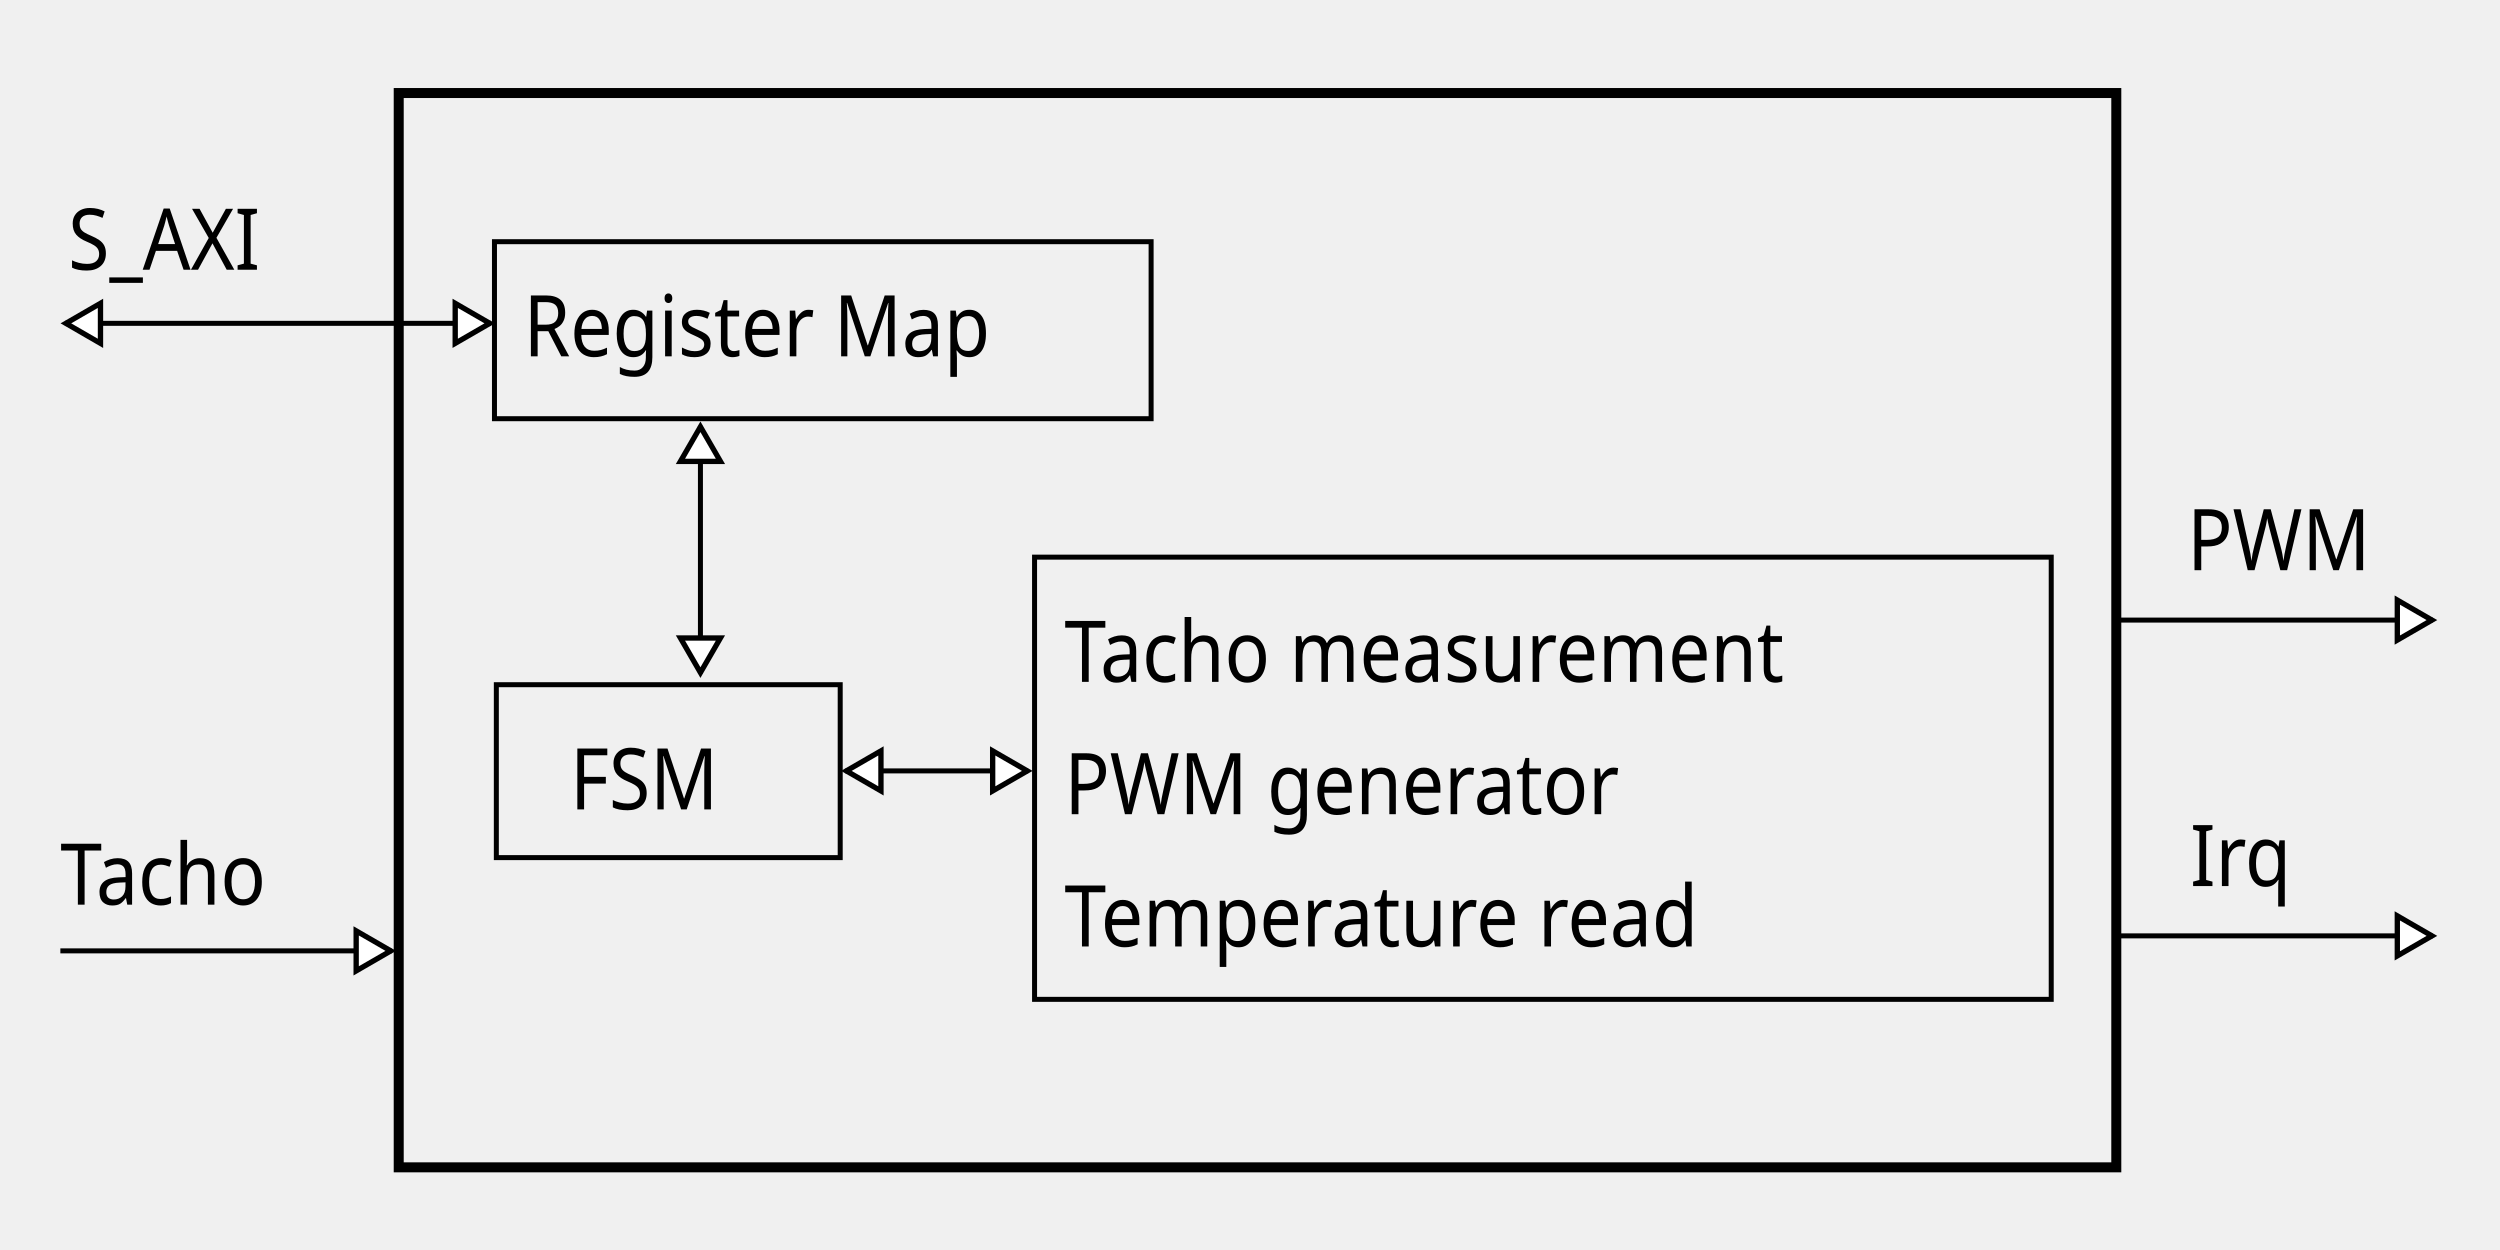
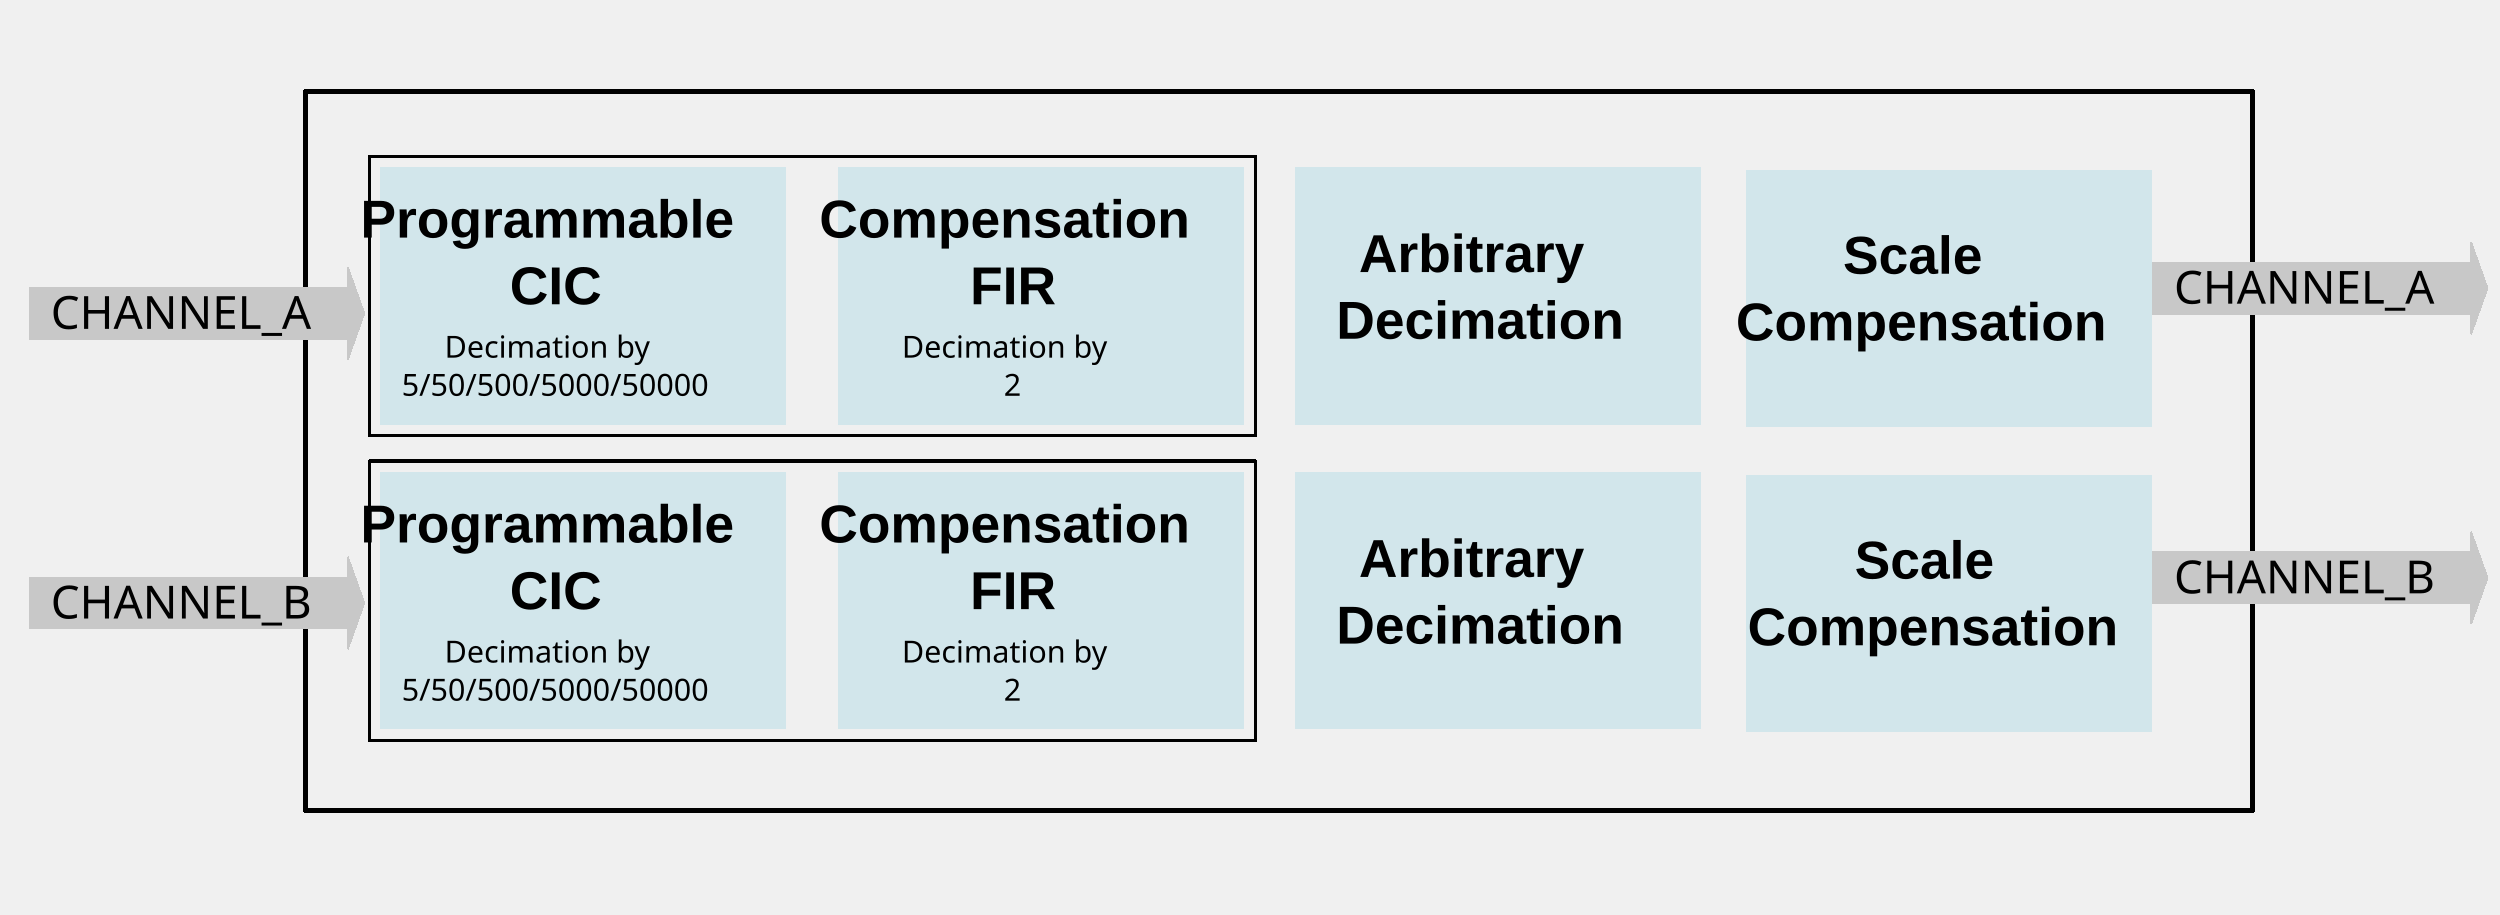
- <svg xmlns="http://www.w3.org/2000/svg" width="500" height="250" viewBox="0 0 500 250" version="1.1" id="svg8">
-   <defs id="defs2">
-     <marker style="overflow:visible" id="marker6013" refX="0" refY="0" orient="auto">
-       <path transform="matrix(0.8,0,0,0.8,-4.8,0)" style="fill:#ffffff;fill-rule:evenodd;stroke:#000000;stroke-width:1pt;stroke-opacity:1" d="M 5.77,0 -2.88,5 V -5 Z" id="path6011" />
-     </marker>
-     <marker style="overflow:visible" id="marker5553" refX="0" refY="0" orient="auto">
-       <path transform="matrix(-0.8,0,0,-0.8,4.8,0)" style="fill:#ffffff;fill-rule:evenodd;stroke:#000000;stroke-width:1pt;stroke-opacity:1" d="M 5.77,0 -2.88,5 V -5 Z" id="path5551" />
-     </marker>
-     <marker orient="auto" refY="0" refX="0" id="marker5483" style="overflow:visible">
-       <path id="path5481" d="M 5.77,0 -2.88,5 V -5 Z" style="fill:#ffffff;fill-rule:evenodd;stroke:#000000;stroke-width:1pt;stroke-opacity:1" transform="matrix(0.8,0,0,0.8,-4.8,0)" />
-     </marker>
-     <marker style="overflow:visible" id="marker5102" refX="0" refY="0" orient="auto">
-       <path transform="matrix(0.8,0,0,0.8,-4.8,0)" style="fill:#ffffff;fill-rule:evenodd;stroke:#000000;stroke-width:1pt;stroke-opacity:1" d="M 5.77,0 -2.88,5 V -5 Z" id="path5100" />
-     </marker>
-     <marker orient="auto" refY="0" refX="0" id="EmptyTriangleInL" style="overflow:visible">
-       <path id="path996" d="M 5.77,0 -2.88,5 V -5 Z" style="fill:#ffffff;fill-rule:evenodd;stroke:#000000;stroke-width:1pt;stroke-opacity:1" transform="matrix(-0.8,0,0,-0.8,4.8,0)" />
-     </marker>
-     <marker orient="auto" refY="0" refX="0" id="EmptyTriangleOutL" style="overflow:visible">
-       <path id="path1005" d="M 5.77,0 -2.88,5 V -5 Z" style="fill:#ffffff;fill-rule:evenodd;stroke:#000000;stroke-width:1pt;stroke-opacity:1" transform="matrix(0.8,0,0,0.8,-4.8,0)" />
-     </marker>
-     <marker orient="auto" refY="0" refX="0" id="EmptyTriangleInL-3" style="overflow:visible">
-       <path id="path996-6" d="M 5.77,0 -2.88,5 V -5 Z" style="fill:#ffffff;fill-rule:evenodd;stroke:#000000;stroke-width:1pt;stroke-opacity:1" transform="matrix(-0.8,0,0,-0.8,4.8,0)" />
-     </marker>
-     <marker orient="auto" refY="0" refX="0" id="EmptyTriangleOutL-2" style="overflow:visible">
-       <path id="path1005-7" d="M 5.77,0 -2.88,5 V -5 Z" style="fill:#ffffff;fill-rule:evenodd;stroke:#000000;stroke-width:1pt;stroke-opacity:1" transform="matrix(0.8,0,0,0.8,-4.8,0)" />
-     </marker>
-     <marker style="overflow:visible" id="marker5102-4" refX="0" refY="0" orient="auto">
-       <path transform="matrix(0.8,0,0,0.8,-4.8,0)" style="fill:#ffffff;fill-rule:evenodd;stroke:#000000;stroke-width:1pt;stroke-opacity:1" d="M 5.77,0 -2.88,5 V -5 Z" id="path5100-4" />
+ <svg xmlns="http://www.w3.org/2000/svg" xmlns:ns1="http://www.openswatchbook.org/uri/2009/osb" width="820" height="300" viewBox="0 0 820 300" id="svg2" version="1.1">
+   <defs id="defs4">
+     <marker style="overflow:visible" id="marker18751" refX="0" refY="0" orient="auto">
+       <path transform="scale(0.4,0.4)" style="fill:#000000;fill-opacity:1;fill-rule:evenodd;stroke:#000000;stroke-width:1pt;stroke-opacity:1" d="m 5.77,0 -8.65,5 0,-10 8.65,5 z" id="path18753" />
+     </marker>
+     <marker style="overflow:visible" id="marker5817" refX="0" refY="0" orient="auto">
+       <path transform="scale(0.4,0.4)" style="fill:#000000;fill-opacity:1;fill-rule:evenodd;stroke:#000000;stroke-width:1pt;stroke-opacity:1" d="m 5.77,0 -8.65,5 0,-10 8.65,5 z" id="path5819" />
+     </marker>
+     <marker orient="auto" refY="0" refX="0" id="marker11520" style="overflow:visible">
+       <path id="path11522" d="m 5.77,0 -8.65,5 0,-10 8.65,5 z" style="fill:#000000;fill-opacity:1;fill-rule:evenodd;stroke:#000000;stroke-width:1pt;stroke-opacity:1" transform="scale(0.4,0.4)" />
+     </marker>
+     <marker orient="auto" refY="0" refX="0" id="marker9429" style="overflow:visible">
+       <path id="path9431" d="m 5.77,0 -8.65,5 0,-10 8.65,5 z" style="fill:#000000;fill-opacity:1;fill-rule:evenodd;stroke:#000000;stroke-width:1pt;stroke-opacity:1" transform="scale(0.4,0.4)" />
+     </marker>
+     <marker style="overflow:visible" id="marker8525" refX="0" refY="0" orient="auto">
+       <path transform="scale(0.4,0.4)" style="fill:#000000;fill-opacity:1;fill-rule:evenodd;stroke:#000000;stroke-width:1pt;stroke-opacity:1" d="m 5.77,0 -8.65,5 0,-10 8.65,5 z" id="path8527" />
+     </marker>
+     <marker style="overflow:visible" id="marker14694" refX="0" refY="0" orient="auto">
+       <path transform="scale(0.4,0.4)" style="fill:#000000;fill-opacity:1;fill-rule:evenodd;stroke:#000000;stroke-width:1pt;stroke-opacity:1" d="m 5.77,0 -8.65,5 0,-10 8.65,5 z" id="path14696" />
+     </marker>
+     <marker style="overflow:visible" id="marker13964" refX="0" refY="0" orient="auto">
+       <path transform="scale(0.4,0.4)" style="fill:#000000;fill-opacity:1;fill-rule:evenodd;stroke:#000000;stroke-width:1pt;stroke-opacity:1" d="m 5.77,0 -8.65,5 0,-10 8.65,5 z" id="path13966" />
+     </marker>
+     <marker style="overflow:visible" id="marker13210" refX="0" refY="0" orient="auto">
+       <path transform="scale(0.4,0.4)" style="fill:#000000;fill-opacity:1;fill-rule:evenodd;stroke:#000000;stroke-width:1pt;stroke-opacity:1" d="m 5.77,0 -8.65,5 0,-10 8.65,5 z" id="path13212" />
+     </marker>
+     <marker orient="auto" refY="0" refX="0" id="marker12618" style="overflow:visible">
+       <path id="path12620" d="m 5.77,0 -8.65,5 0,-10 8.65,5 z" style="fill:#000000;fill-opacity:1;fill-rule:evenodd;stroke:#000000;stroke-width:1pt;stroke-opacity:1" transform="scale(0.4,0.4)" />
+     </marker>
+     <marker orient="auto" refY="0" refX="0" id="marker12206" style="overflow:visible">
+       <path id="path12208" d="m 5.77,0 -8.65,5 0,-10 8.65,5 z" style="fill:#000000;fill-opacity:1;fill-rule:evenodd;stroke:#000000;stroke-width:1pt;stroke-opacity:1" transform="scale(0.4,0.4)" />
+     </marker>
+     <marker orient="auto" refY="0" refX="0" id="marker9085" style="overflow:visible">
+       <path id="path9087" d="m 5.77,0 -8.65,5 0,-10 8.65,5 z" style="fill:#ffffff;fill-opacity:1;fill-rule:evenodd;stroke:#000000;stroke-width:1pt;stroke-opacity:1" transform="scale(0.4,0.4)" />
+     </marker>
+     <linearGradient id="linearGradient9055" ns1:paint="solid">
+       <stop style="stop-color:#ffffff;stop-opacity:1;" offset="0" id="stop9057" />
+     </linearGradient>
+     <marker orient="auto" refY="0" refX="0" id="marker8895" style="overflow:visible">
+       <path id="path8897" d="m 5.77,0 -8.65,5 0,-10 8.65,5 z" style="fill:#ffffff;fill-opacity:1;fill-rule:evenodd;stroke:#000000;stroke-width:1pt;stroke-opacity:1" transform="scale(0.4,0.4)" />
+     </marker>
+     <marker style="overflow:visible" id="marker10933-1" refX="0" refY="0" orient="auto">
+       <path transform="scale(-0.4,-0.4)" style="fill:#000000;fill-opacity:1;fill-rule:evenodd;stroke:#000000;stroke-width:1pt;stroke-opacity:1" d="m 5.77,0 -8.65,5 0,-10 8.65,5 z" id="path10935-1" />
+     </marker>
+     <marker orient="auto" refY="0" refX="0" id="TriangleInM-7-1" style="overflow:visible">
+       <path id="path4660-1-6" d="m 5.77,0 -8.65,5 0,-10 8.65,5 z" style="fill:#000000;fill-opacity:1;fill-rule:evenodd;stroke:#000000;stroke-width:1pt;stroke-opacity:1" transform="scale(-0.4,-0.4)" />
+     </marker>
+     <marker style="overflow:visible" id="marker10933" refX="0" refY="0" orient="auto">
+       <path transform="scale(-0.4,-0.4)" style="fill:#000000;fill-opacity:1;fill-rule:evenodd;stroke:#000000;stroke-width:1pt;stroke-opacity:1" d="m 5.77,0 -8.65,5 0,-10 8.65,5 z" id="path10935" />
+     </marker>
+     <marker orient="auto" refY="0" refX="0" id="marker6005" style="overflow:visible">
+       <path id="path6007" d="m 5.77,0 -8.65,5 0,-10 8.65,5 z" style="fill:#0000ff;fill-opacity:1;fill-rule:evenodd;stroke:#0000ff;stroke-width:1pt;stroke-opacity:1" transform="scale(-0.4,-0.4)" />
+     </marker>
+     <marker orient="auto" refY="0" refX="0" id="marker15643-48" style="overflow:visible">
+       <path id="path15645-1" d="m 5.77,0 -8.65,5 0,-10 8.65,5 z" style="fill:#000000;fill-opacity:1;fill-rule:evenodd;stroke:#000000;stroke-width:1pt;stroke-opacity:1" transform="scale(-0.4,-0.4)" />
+     </marker>
+     <marker orient="auto" refY="0" refX="0" id="marker7250" style="overflow:visible">
+       <path id="path7252" d="m 5.77,0 -8.65,5 0,-10 8.65,5 z" style="fill:#000000;fill-opacity:1;fill-rule:evenodd;stroke:#000000;stroke-width:1pt;stroke-opacity:1" transform="scale(-0.4,-0.4)" />
+     </marker>
+     <marker style="overflow:visible" id="marker24668" refX="0" refY="0" orient="auto">
+       <path transform="scale(-0.4,-0.4)" style="fill:#000000;fill-opacity:1;fill-rule:evenodd;stroke:#000000;stroke-width:1pt;stroke-opacity:1" d="m 5.77,0 -8.65,5 0,-10 8.65,5 z" id="path24670" />
+     </marker>
+     <marker orient="auto" refY="0" refX="0" id="marker7256" style="overflow:visible">
+       <path id="path7258" d="m 5.77,0 -8.65,5 0,-10 8.65,5 z" style="fill:#000000;fill-opacity:1;fill-rule:evenodd;stroke:#000000;stroke-width:1pt;stroke-opacity:1" transform="scale(-0.4,-0.4)" />
+     </marker>
+     <marker orient="auto" refY="0" refX="0" id="marker15643-48-9" style="overflow:visible">
+       <path id="path15645-1-5" d="m 5.77,0 -8.65,5 0,-10 8.65,5 z" style="fill:#000000;fill-opacity:1;fill-rule:evenodd;stroke:#000000;stroke-width:1pt;stroke-opacity:1" transform="scale(-0.4,-0.4)" />
+     </marker>
+     <marker style="overflow:visible" id="marker24284" refX="0" refY="0" orient="auto">
+       <path transform="scale(-0.4,-0.4)" style="fill:#000000;fill-opacity:1;fill-rule:evenodd;stroke:#000000;stroke-width:1pt;stroke-opacity:1" d="m 5.77,0 -8.65,5 0,-10 8.65,5 z" id="path24286" />
+     </marker>
+     <marker orient="auto" refY="0" refX="0" id="marker7268" style="overflow:visible">
+       <path id="path7270" d="m 5.77,0 -8.65,5 0,-10 8.65,5 z" style="fill:#000000;fill-opacity:1;fill-rule:evenodd;stroke:#000000;stroke-width:1pt;stroke-opacity:1" transform="scale(-0.4,-0.4)" />
+     </marker>
+     <marker orient="auto" refY="0" refX="0" id="marker7276" style="overflow:visible">
+       <path id="path7278" d="m 5.77,0 -8.65,5 0,-10 8.65,5 z" style="fill:#000000;fill-opacity:1;fill-rule:evenodd;stroke:#000000;stroke-width:1pt;stroke-opacity:1" transform="scale(-0.4,-0.4)" />
+     </marker>
+     <marker orient="auto" refY="0" refX="0" id="marker15643-42" style="overflow:visible">
+       <path id="path15645-20" d="m 5.77,0 -8.65,5 0,-10 8.65,5 z" style="fill:#000000;fill-opacity:1;fill-rule:evenodd;stroke:#000000;stroke-width:1pt;stroke-opacity:1" transform="scale(-0.4,-0.4)" />
+     </marker>
+     <marker style="overflow:visible" id="marker12344-7" refX="0" refY="0" orient="auto">
+       <path transform="scale(-0.4,-0.4)" style="fill:#000000;fill-opacity:1;fill-rule:evenodd;stroke:#000000;stroke-width:1pt;stroke-opacity:1" d="m 5.77,0 -8.65,5 0,-10 8.65,5 z" id="path12346-6" />
+     </marker>
+     <marker style="overflow:visible" id="marker10933-1-1" refX="0" refY="0" orient="auto">
+       <path transform="scale(-0.4,-0.4)" style="fill:#000000;fill-opacity:1;fill-rule:evenodd;stroke:#000000;stroke-width:1pt;stroke-opacity:1" d="m 5.77,0 -8.65,5 0,-10 8.65,5 z" id="path10935-1-0" />
+     </marker>
+     <marker orient="auto" refY="0" refX="0" id="marker4705-2" style="overflow:visible">
+       <path id="path4580-1" d="m 5.77,0 -8.65,5 0,-10 8.65,5 z" style="fill:#000000;fill-opacity:1;fill-rule:evenodd;stroke:#000000;stroke-width:1pt;stroke-opacity:1" transform="scale(0.4,0.4)" />
+     </marker>
+     <marker orient="auto" refY="0" refX="0" id="marker15643-48-7" style="overflow:visible">
+       <path id="path15645-1-3" d="m 5.77,0 -8.65,5 0,-10 8.65,5 z" style="fill:#000000;fill-opacity:1;fill-rule:evenodd;stroke:#000000;stroke-width:1pt;stroke-opacity:1" transform="scale(-0.4,-0.4)" />
+     </marker>
+     <marker orient="auto" refY="0" refX="0" id="marker9663" style="overflow:visible">
+       <path id="path9665" d="m 5.77,0 -8.65,5 0,-10 8.65,5 z" style="fill:#000000;fill-opacity:1;fill-rule:evenodd;stroke:#000000;stroke-width:1pt;stroke-opacity:1" transform="scale(-0.4,-0.4)" />
+     </marker>
+     <marker style="overflow:visible" id="marker24668-2" refX="0" refY="0" orient="auto">
+       <path transform="scale(-0.4,-0.4)" style="fill:#000000;fill-opacity:1;fill-rule:evenodd;stroke:#000000;stroke-width:1pt;stroke-opacity:1" d="m 5.77,0 -8.65,5 0,-10 8.65,5 z" id="path24670-4" />
+     </marker>
+     <marker orient="auto" refY="0" refX="0" id="marker9669" style="overflow:visible">
+       <path id="path9671" d="m 5.77,0 -8.65,5 0,-10 8.65,5 z" style="fill:#000000;fill-opacity:1;fill-rule:evenodd;stroke:#000000;stroke-width:1pt;stroke-opacity:1" transform="scale(-0.4,-0.4)" />
+     </marker>
+     <marker orient="auto" refY="0" refX="0" id="marker15643-48-9-2" style="overflow:visible">
+       <path id="path15645-1-5-0" d="m 5.77,0 -8.65,5 0,-10 8.65,5 z" style="fill:#000000;fill-opacity:1;fill-rule:evenodd;stroke:#000000;stroke-width:1pt;stroke-opacity:1" transform="scale(-0.4,-0.4)" />
+     </marker>
+     <marker style="overflow:visible" id="marker24284-0" refX="0" refY="0" orient="auto">
+       <path transform="scale(-0.4,-0.4)" style="fill:#000000;fill-opacity:1;fill-rule:evenodd;stroke:#000000;stroke-width:1pt;stroke-opacity:1" d="m 5.77,0 -8.65,5 0,-10 8.65,5 z" id="path24286-2" />
+     </marker>
+     <marker orient="auto" refY="0" refX="0" id="marker9681" style="overflow:visible">
+       <path id="path9683" d="m 5.77,0 -8.65,5 0,-10 8.65,5 z" style="fill:#000000;fill-opacity:1;fill-rule:evenodd;stroke:#000000;stroke-width:1pt;stroke-opacity:1" transform="scale(-0.4,-0.4)" />
+     </marker>
+     <marker orient="auto" refY="0" refX="0" id="marker9689" style="overflow:visible">
+       <path id="path9691" d="m 5.77,0 -8.65,5 0,-10 8.65,5 z" style="fill:#000000;fill-opacity:1;fill-rule:evenodd;stroke:#000000;stroke-width:1pt;stroke-opacity:1" transform="scale(-0.4,-0.4)" />
+     </marker>
+     <marker orient="auto" refY="0" refX="0" id="marker15643-42-6" style="overflow:visible">
+       <path id="path15645-20-64" d="m 5.77,0 -8.65,5 0,-10 8.65,5 z" style="fill:#000000;fill-opacity:1;fill-rule:evenodd;stroke:#000000;stroke-width:1pt;stroke-opacity:1" transform="scale(-0.4,-0.4)" />
+     </marker>
+     <marker orient="auto" refY="0" refX="0" id="marker15643-48-9-3" style="overflow:visible">
+       <path id="path15645-1-5-00" d="m 5.77,0 -8.65,5 0,-10 8.65,5 z" style="fill:#000000;fill-opacity:1;fill-rule:evenodd;stroke:#000000;stroke-width:1pt;stroke-opacity:1" transform="scale(-0.4,-0.4)" />
+     </marker>
+     <marker orient="auto" refY="0" refX="0" id="marker12206-7" style="overflow:visible">
+       <path id="path12208-1" d="m 5.77,0 -8.65,5 0,-10 8.65,5 z" style="fill:#000000;fill-opacity:1;fill-rule:evenodd;stroke:#000000;stroke-width:1pt;stroke-opacity:1" transform="scale(0.4,0.4)" />
+     </marker>
+     <marker orient="auto" refY="0" refX="0" id="marker9429-8" style="overflow:visible">
+       <path id="path9431-8" d="m 5.77,0 -8.65,5 0,-10 8.65,5 z" style="fill:#000000;fill-opacity:1;fill-rule:evenodd;stroke:#000000;stroke-width:1pt;stroke-opacity:1" transform="scale(0.4,0.4)" />
+     </marker>
+     <marker orient="auto" refY="0" refX="0" id="marker12206-0" style="overflow:visible">
+       <path id="path12208-0" d="m 5.77,0 -8.65,5 0,-10 8.65,5 z" style="fill:#000000;fill-opacity:1;fill-rule:evenodd;stroke:#000000;stroke-width:1pt;stroke-opacity:1" transform="scale(0.4,0.4)" />
+     </marker>
+     <marker orient="auto" refY="0" refX="0" id="marker10888-6" style="overflow:visible">
+       <path id="path10890-3" d="m 5.77,0 -8.65,5 0,-10 8.65,5 z" style="fill:#000000;fill-opacity:1;fill-rule:evenodd;stroke:#000000;stroke-width:1pt;stroke-opacity:1" transform="scale(0.4,0.4)" />
+     </marker>
+     <marker style="overflow:visible" id="marker18751-6" refX="0" refY="0" orient="auto">
+       <path transform="scale(0.4,0.4)" style="fill:#000000;fill-opacity:1;fill-rule:evenodd;stroke:#000000;stroke-width:1pt;stroke-opacity:1" d="m 5.77,0 -8.65,5 0,-10 8.65,5 z" id="path18753-0" />
+     </marker>
+     <marker style="overflow:visible" id="marker18751-6-9" refX="0" refY="0" orient="auto">
+       <path transform="scale(0.4,0.4)" style="fill:#000000;fill-opacity:1;fill-rule:evenodd;stroke:#000000;stroke-width:1pt;stroke-opacity:1" d="m 5.77,0 -8.65,5 0,-10 8.65,5 z" id="path18753-0-3" />
+     </marker>
+     <marker style="overflow:visible" id="marker18751-6-9-0" refX="0" refY="0" orient="auto">
+       <path transform="scale(0.4,0.4)" style="fill:#000000;fill-opacity:1;fill-rule:evenodd;stroke:#000000;stroke-width:1pt;stroke-opacity:1" d="m 5.77,0 -8.65,5 0,-10 8.65,5 z" id="path18753-0-3-0" />
+     </marker>
+     <marker style="overflow:visible" id="marker18751-6-9-0-4" refX="0" refY="0" orient="auto">
+       <path transform="scale(0.4,0.4)" style="fill:#000000;fill-opacity:1;fill-rule:evenodd;stroke:#000000;stroke-width:1pt;stroke-opacity:1" d="m 5.77,0 -8.65,5 0,-10 8.65,5 z" id="path18753-0-3-0-4" />
+     </marker>
+     <marker style="overflow:visible" id="marker18751-6-9-7" refX="0" refY="0" orient="auto">
+       <path transform="scale(0.4,0.4)" style="fill:#000000;fill-opacity:1;fill-rule:evenodd;stroke:#000000;stroke-width:1pt;stroke-opacity:1" d="m 5.77,0 -8.65,5 0,-10 8.65,5 z" id="path18753-0-3-00" />
+     </marker>
+     <marker style="overflow:visible" id="marker18751-6-1" refX="0" refY="0" orient="auto">
+       <path transform="scale(0.4,0.4)" style="fill:#000000;fill-opacity:1;fill-rule:evenodd;stroke:#000000;stroke-width:1pt;stroke-opacity:1" d="m 5.77,0 -8.65,5 0,-10 8.65,5 z" id="path18753-0-6" />
+     </marker>
+     <marker orient="auto" refY="0" refX="0" id="marker5537" style="overflow:visible">
+       <path id="path5539" d="m 5.77,0 -8.65,5 0,-10 8.65,5 z" style="fill:#000000;fill-opacity:1;fill-rule:evenodd;stroke:#000000;stroke-width:1pt;stroke-opacity:1" transform="scale(0.4,0.4)" />
+     </marker>
+     <marker style="overflow:visible" id="marker10933-1-2" refX="0" refY="0" orient="auto">
+       <path transform="scale(-0.4,-0.4)" style="fill:#000000;fill-opacity:1;fill-rule:evenodd;stroke:#000000;stroke-width:1pt;stroke-opacity:1" d="m 5.77,0 -8.65,5 0,-10 8.65,5 z" id="path10935-1-1" />
+     </marker>
+     <marker style="overflow:visible" id="marker10933-1-15" refX="0" refY="0" orient="auto">
+       <path transform="scale(-0.4,-0.4)" style="fill:#000000;fill-opacity:1;fill-rule:evenodd;stroke:#000000;stroke-width:1pt;stroke-opacity:1" d="m 5.77,0 -8.65,5 0,-10 8.65,5 z" id="path10935-1-6" />
+     </marker>
+     <marker orient="auto" refY="0" refX="0" id="marker5537-7" style="overflow:visible">
+       <path id="path5539-9" d="m 5.77,0 -8.65,5 0,-10 8.65,5 z" style="fill:#000000;fill-opacity:1;fill-rule:evenodd;stroke:#000000;stroke-width:1pt;stroke-opacity:1" transform="scale(0.4,0.4)" />
    </marker>
  </defs>
-   <g id="layer1" transform="translate(-69.10635,58.12853)">
-     <rect style="fill:none;fill-opacity:1;stroke:#000000;stroke-width:2;stroke-miterlimit:4;stroke-dasharray:none;stroke-opacity:1" id="rect817" width="343.516" height="214.862" x="148.85" y="-39.523" />
-     <text xml:space="preserve" style="font-style:normal;font-weight:normal;font-size:19.844px;line-height:1.25;font-family:sans-serif;letter-spacing:0px;word-spacing:0px;fill:#000000;fill-opacity:1;stroke:none;stroke-width:1.488" x="185.405" y="12.32" id="text821" transform="scale(0.9375812,1.066574)">
-       <tspan id="tspan819" x="185.405" y="12.32" style="stroke-width:1.488;font-size:16px">Register Map</tspan>
-       <tspan x="185.405" y="37.125" style="stroke-width:1.488" id="tspan823" />
+   <g id="layer1" transform="translate(0,-752.362)">
+     <rect style="display:inline;opacity:1;fill:#000000;fill-opacity:0;fill-rule:nonzero;stroke:#000000;stroke-width:1.721;stroke-linecap:square;stroke-linejoin:round;stroke-miterlimit:0;stroke-dasharray:none;stroke-dashoffset:0;stroke-opacity:1;shape-rendering:crispEdges;enable-background:new" id="rect4477" width="638.546" height="235.867" x="100.23" y="782.368" />
+     <text xml:space="preserve" style="font-style:normal;font-weight:normal;font-size:12.5px;line-height:125%;font-family:sans-serif;letter-spacing:0px;word-spacing:0px;fill:#000000;fill-opacity:1;stroke:none;stroke-width:1px;stroke-linecap:butt;stroke-linejoin:miter;stroke-opacity:1" x="185.668" y="845.472" id="text10879">
+       <tspan id="tspan10881" x="185.668" y="845.472" />
    </text>
-     <text xml:space="preserve" style="font-style:normal;font-weight:normal;font-size:19.844px;line-height:1.25;font-family:sans-serif;letter-spacing:0px;word-spacing:0px;fill:#000000;fill-opacity:1;stroke:none;stroke-width:1.488" x="195.316" y="97.282" id="text827" transform="scale(0.9375812,1.066574)">
-       <tspan id="tspan825" x="195.316" y="97.282" style="stroke-width:1.488;font-size:16px">FSM</tspan>
+     <text xml:space="preserve" style="font-style:normal;font-weight:normal;font-size:44.595px;line-height:125%;font-family:sans-serif;letter-spacing:0px;word-spacing:0px;fill:#000000;fill-opacity:1;stroke:none;stroke-width:1px;stroke-linecap:butt;stroke-linejoin:miter;stroke-opacity:1" x="305.912" y="598.416" id="text5703" transform="scale(0.9745641,1.0261)">
+       <tspan id="tspan5705" x="305.912" y="598.416" style="font-size:25.085px" />
    </text>
-     <text xml:space="preserve" style="font-style:normal;font-weight:normal;font-size:19.844px;line-height:1.25;font-family:sans-serif;letter-spacing:0px;word-spacing:0px;fill:#000000;fill-opacity:1;stroke:none;stroke-width:1.488" x="300.774" y="73.363" id="text831" transform="scale(0.9375812,1.066574)">
-       <tspan id="tspan829" x="300.774" y="73.363" style="stroke-width:1.488;font-size:16px">Tacho measurement</tspan>
-       <tspan x="300.774" y="98.168" style="stroke-width:1.488;font-size:16px" id="tspan833">PWM generator</tspan>
-       <tspan x="300.774" y="122.974" style="stroke-width:1.488;font-size:16px" id="tspan835">Temperature read</tspan>
+     <text xml:space="preserve" style="font-style:normal;font-weight:normal;font-size:40px;line-height:125%;font-family:sans-serif;letter-spacing:0px;word-spacing:0px;fill:#000000;fill-opacity:1;stroke:none;stroke-width:1px;stroke-linecap:butt;stroke-linejoin:miter;stroke-opacity:1" x="707.54" y="778.376" id="text11704">
+       <tspan id="tspan11706" x="707.54" y="778.376" />
    </text>
-     <rect style="fill:none;fill-opacity:1;stroke:#000000;stroke-width:1;stroke-miterlimit:4;stroke-dasharray:none;stroke-opacity:1" id="rect837" width="131.328" height="35.403" x="168" y="-9.791" />
-     <rect style="fill:none;fill-opacity:1;stroke:#000000;stroke-width:1;stroke-miterlimit:4;stroke-dasharray:none;stroke-opacity:1" id="rect839" width="203.333" height="88.441" x="276.019" y="53.3" />
-     <rect style="fill:none;fill-opacity:1;stroke:#000000;stroke-width:1;stroke-miterlimit:4;stroke-dasharray:none;stroke-opacity:1" id="rect841" width="68.774" height="34.583" x="168.373" y="78.812" />
-     <path style="fill:none;stroke:#000000;stroke-width:1;stroke-linecap:butt;stroke-linejoin:miter;stroke-miterlimit:4;stroke-dasharray:none;stroke-opacity:1;marker-start:url(#EmptyTriangleInL);marker-end:url(#EmptyTriangleOutL)" d="M 238.192,96.051 H 274.742" id="path843" />
-     <path style="fill:none;stroke:#000000;stroke-width:1;stroke-linecap:butt;stroke-linejoin:miter;stroke-miterlimit:4;stroke-dasharray:none;stroke-opacity:1;marker-start:url(#EmptyTriangleInL-3);marker-end:url(#EmptyTriangleOutL-2)" d="M 209.193,76.578 V 27.042" id="path843-4" />
-     <path style="fill:none;stroke:#000000;stroke-width:1;stroke-linecap:butt;stroke-linejoin:miter;stroke-miterlimit:4;stroke-dasharray:none;stroke-opacity:1;marker-end:url(#marker5102)" d="M 493.08,129.046 H 555.673" id="path5040" />
-     <path style="fill:none;stroke:#000000;stroke-width:1;stroke-linecap:butt;stroke-linejoin:miter;stroke-miterlimit:4;stroke-dasharray:none;stroke-opacity:1;marker-start:url(#marker5553);marker-end:url(#marker5483)" d="M 82.098,6.539 H 167.252" id="path5042" />
-     <path style="fill:none;stroke:#000000;stroke-width:1;stroke-linecap:butt;stroke-linejoin:miter;stroke-miterlimit:4;stroke-dasharray:none;stroke-opacity:1;marker-end:url(#marker6013)" d="M 81.178,132.046 H 147.443" id="path5044" />
-     <path style="fill:none;stroke:#000000;stroke-width:1;stroke-linecap:butt;stroke-linejoin:miter;stroke-miterlimit:4;stroke-dasharray:none;stroke-opacity:1;marker-end:url(#marker5102-4)" d="M 493.08,65.889 H 555.673" id="path5040-1" />
-     <text xml:space="preserve" style="font-style:normal;font-weight:normal;font-size:5.613px;line-height:1.25;font-family:sans-serif;letter-spacing:0px;word-spacing:0px;fill:#000000;fill-opacity:1;stroke:none;stroke-width:0.421" x="109.05" y="93.104" id="text8159" transform="scale(0.9375812,1.066574)">
-       <tspan id="tspan8157" x="109.05" y="98.225" style="stroke-width:0.421" />
+     <flowRoot xml:space="preserve" id="flowRoot5658" style="font-style:normal;font-weight:normal;font-size:15px;line-height:125%;font-family:sans-serif;letter-spacing:0px;word-spacing:0px;fill:#000000;fill-opacity:1;stroke:none;stroke-width:1px;stroke-linecap:butt;stroke-linejoin:miter;stroke-opacity:1">
+       <flowRegion id="flowRegion5660">
+         <rect id="rect5662" width="960.36" height="577.477" x="-59.459" y="18.919" />
+       </flowRegion>
+       <flowPara id="flowPara5664" />
+     </flowRoot>
+     <g transform="matrix(-1,0,0,1,389.3504,-132.9988)" style="display:inline;fill:#0f3296;fill-opacity:1;stroke:#0f3296;stroke-opacity:1;shape-rendering:crispEdges;enable-background:new" id="g5816" />
+     <g id="g5418" transform="translate(-73.93485,111.7908)">
+       <g id="g5812-8-3-8" style="display:inline;fill:#c8c8c8;fill-opacity:1;stroke:#c8c8c8;stroke-opacity:1;shape-rendering:crispEdges;enable-background:new" transform="matrix(-0.5366568,0,0,1.015155,263.4422,188.4949)">
+         <path id="path5814-3-9-1" d="m 130.474,546.584 10.032,14.849 0,-6.806 194.564,-3e-5 0,-8.042 0,-8.042 -194.564,3e-5 0,-6.806 -10.032,14.849" style="fill:#c8c8c8;fill-opacity:1;fill-rule:evenodd;stroke:#c8c8c8;stroke-width:1px;stroke-linecap:round;stroke-linejoin:miter;stroke-opacity:1" />
+       </g>
+       <text id="text7844" y="748.438" x="90.575" style="font-style:normal;font-weight:normal;font-size:15px;line-height:125%;font-family:sans-serif;letter-spacing:0px;word-spacing:0px;fill:#000000;fill-opacity:1;stroke:none;stroke-width:1px;stroke-linecap:butt;stroke-linejoin:miter;stroke-opacity:1" xml:space="preserve">
+         <tspan y="748.438" x="90.575" id="tspan7846">CHANNEL_A</tspan>
+       </text>
+     </g>
+     <flowRoot xml:space="preserve" id="flowRoot8018" style="font-style:normal;font-weight:normal;font-size:15px;line-height:125%;font-family:sans-serif;letter-spacing:0px;word-spacing:0px;fill:#000000;fill-opacity:1;stroke:none;stroke-width:1px;stroke-linecap:butt;stroke-linejoin:miter;stroke-opacity:1">
+       <flowRegion id="flowRegion8020">
+         <rect id="rect8022" width="850" height="570" x="-50" y="-120" />
+       </flowRegion>
+       <flowPara id="flowPara8024" />
+     </flowRoot>
+     <g id="g5358" transform="translate(-78.29009,109.1673)" style="stroke:none">
+       <rect y="698.06" x="202.992" height="84.378" width="133.264" id="rect4870-9-3-3" style="display:inline;opacity:1;fill:#d2e6eb;fill-opacity:1;fill-rule:nonzero;stroke:none;stroke-width:0.562;stroke-linecap:square;stroke-linejoin:round;stroke-miterlimit:4;stroke-dasharray:none;stroke-dashoffset:0;stroke-opacity:1;shape-rendering:crispEdges;enable-background:new" />
+       <text id="text6051" y="721.116" x="270.3" style="font-style:normal;font-weight:normal;font-size:10px;line-height:125%;font-family:Arial;text-align:center;letter-spacing:0px;word-spacing:0px;text-anchor:middle;fill:#000000;fill-opacity:1;stroke:none;stroke-width:1;stroke-linecap:butt;stroke-linejoin:miter;stroke-miterlimit:4;stroke-dasharray:none;stroke-opacity:1;shape-rendering:crispEdges" xml:space="preserve">
+         <tspan style="font-style:normal;font-variant:normal;font-weight:bold;font-stretch:normal;font-size:17.5px;font-family:Arial;-inkscape-font-specification:'Arial Bold';text-align:center;text-anchor:middle;fill:#000000;fill-opacity:1;stroke:none;stroke-width:1;stroke-miterlimit:4;stroke-dasharray:none" y="721.116" x="270.3" id="tspan6053">Programmable</tspan>
+         <tspan id="tspan5024" style="font-style:normal;font-variant:normal;font-weight:bold;font-stretch:normal;font-size:17.5px;font-family:Arial;-inkscape-font-specification:'Arial Bold';text-align:center;text-anchor:middle;fill:#000000;fill-opacity:1;stroke:none;stroke-width:1;stroke-miterlimit:4;stroke-dasharray:none" y="742.991" x="270.3">CIC</tspan>
+       </text>
+       <text id="text5038" y="760.515" x="269.488" style="font-style:normal;font-weight:normal;font-size:10px;line-height:125%;font-family:sans-serif;text-align:center;letter-spacing:0px;word-spacing:0px;text-anchor:middle;fill:#000000;fill-opacity:1;stroke:none;stroke-width:1px;stroke-linecap:butt;stroke-linejoin:miter;stroke-opacity:1" xml:space="preserve">
+         <tspan y="760.515" x="269.488" id="tspan5040">Decimation by</tspan>
+         <tspan id="tspan5042" y="773.015" x="269.488">5/50/500/5000/50000</tspan>
+       </text>
+     </g>
+     <g id="g5382" transform="translate(-79.28108,111.5998)" style="stroke:none">
+       <rect y="795.627" x="203.983" height="84.378" width="133.264" id="rect4870-9-3-3-5" style="display:inline;opacity:1;fill:#d2e6eb;fill-opacity:1;fill-rule:nonzero;stroke:none;stroke-width:0.562;stroke-linecap:square;stroke-linejoin:round;stroke-miterlimit:4;stroke-dasharray:none;stroke-dashoffset:0;stroke-opacity:1;shape-rendering:crispEdges;enable-background:new" />
+       <text id="text6051-3" y="818.683" x="271.291" style="font-style:normal;font-weight:normal;font-size:10px;line-height:125%;font-family:Arial;text-align:center;letter-spacing:0px;word-spacing:0px;text-anchor:middle;fill:#000000;fill-opacity:1;stroke:none;stroke-width:1;stroke-linecap:butt;stroke-linejoin:miter;stroke-miterlimit:4;stroke-dasharray:none;stroke-opacity:1;shape-rendering:crispEdges" xml:space="preserve">
+         <tspan style="font-style:normal;font-variant:normal;font-weight:bold;font-stretch:normal;font-size:17.5px;font-family:Arial;-inkscape-font-specification:'Arial Bold';text-align:center;text-anchor:middle;fill:#000000;fill-opacity:1;stroke:none;stroke-width:1;stroke-miterlimit:4;stroke-dasharray:none" y="818.683" x="271.291" id="tspan6053-8">Programmable</tspan>
+         <tspan id="tspan5024-6" style="font-style:normal;font-variant:normal;font-weight:bold;font-stretch:normal;font-size:17.5px;font-family:Arial;-inkscape-font-specification:'Arial Bold';text-align:center;text-anchor:middle;fill:#000000;fill-opacity:1;stroke:none;stroke-width:1;stroke-miterlimit:4;stroke-dasharray:none" y="840.558" x="271.291">CIC</tspan>
+       </text>
+       <text id="text5038-5" y="858.083" x="270.479" style="font-style:normal;font-weight:normal;font-size:10px;line-height:125%;font-family:sans-serif;text-align:center;letter-spacing:0px;word-spacing:0px;text-anchor:middle;fill:#000000;fill-opacity:1;stroke:none;stroke-width:1px;stroke-linecap:butt;stroke-linejoin:miter;stroke-opacity:1" xml:space="preserve">
+         <tspan y="858.083" x="270.479" id="tspan5040-9">Decimation by</tspan>
+         <tspan id="tspan5042-6" y="870.583" x="270.479">5/50/500/5000/50000</tspan>
+       </text>
+     </g>
+     <g id="g5367" transform="translate(-72.25405,108.6718)" style="stroke:none;stroke-width:0.5;stroke-miterlimit:0;stroke-dasharray:none">
+       <rect y="698.555" x="346.956" height="84.378" width="133.264" id="rect4870-9-3-3-8" style="display:inline;opacity:1;fill:#d2e6eb;fill-opacity:1;fill-rule:nonzero;stroke:none;stroke-width:0.5;stroke-linecap:square;stroke-linejoin:round;stroke-miterlimit:0;stroke-dasharray:none;stroke-dashoffset:0;stroke-opacity:1;shape-rendering:crispEdges;enable-background:new" />
+       <text id="text6051-37" y="721.611" x="414.264" style="font-style:normal;font-weight:normal;font-size:10px;line-height:125%;font-family:Arial;text-align:center;letter-spacing:0px;word-spacing:0px;text-anchor:middle;fill:#000000;fill-opacity:1;stroke:none;stroke-width:0.5;stroke-linecap:butt;stroke-linejoin:miter;stroke-miterlimit:0;stroke-dasharray:none;stroke-opacity:1;shape-rendering:crispEdges" xml:space="preserve">
+         <tspan style="font-style:normal;font-variant:normal;font-weight:bold;font-stretch:normal;font-size:17.5px;font-family:Arial;-inkscape-font-specification:'Arial Bold';text-align:center;text-anchor:middle;fill:#000000;fill-opacity:1;stroke:none;stroke-width:0.5;stroke-miterlimit:0;stroke-dasharray:none" y="721.611" x="414.264" id="tspan6053-2">Compensation</tspan>
+         <tspan id="tspan5024-5" style="font-style:normal;font-variant:normal;font-weight:bold;font-stretch:normal;font-size:17.5px;font-family:Arial;-inkscape-font-specification:'Arial Bold';text-align:center;text-anchor:middle;fill:#000000;fill-opacity:1;stroke:none;stroke-width:0.5;stroke-miterlimit:0;stroke-dasharray:none" y="743.486" x="414.264">FIR</tspan>
+       </text>
+       <text id="text5038-4" y="761.011" x="413.452" style="font-style:normal;font-weight:normal;font-size:10px;line-height:125%;font-family:sans-serif;text-align:center;letter-spacing:0px;word-spacing:0px;text-anchor:middle;fill:#000000;fill-opacity:1;stroke:none;stroke-width:0.5;stroke-linecap:butt;stroke-linejoin:miter;stroke-miterlimit:0;stroke-dasharray:none;stroke-opacity:1" xml:space="preserve">
+         <tspan y="761.011" x="413.452" id="tspan5040-5">Decimation by</tspan>
+         <tspan id="tspan5042-1" y="773.511" x="413.452">2</tspan>
+       </text>
+     </g>
+     <g id="g5376" transform="translate(-66.35313,108.2214)" style="stroke:none;stroke-opacity:1">
+       <rect y="699.006" x="491.055" height="84.378" width="133.264" id="rect4870-9-3-3-2" style="display:inline;opacity:1;fill:#d2e6eb;fill-opacity:1;fill-rule:nonzero;stroke:none;stroke-width:0.562;stroke-linecap:square;stroke-linejoin:round;stroke-miterlimit:4;stroke-dasharray:none;stroke-dashoffset:0;stroke-opacity:1;shape-rendering:crispEdges;enable-background:new" />
+       <text id="text6051-5" y="733.369" x="561.548" style="font-style:normal;font-weight:normal;font-size:10px;line-height:125%;font-family:Arial;text-align:center;letter-spacing:0px;word-spacing:0px;text-anchor:middle;fill:#000000;fill-opacity:1;stroke:none;stroke-width:1;stroke-linecap:butt;stroke-linejoin:miter;stroke-miterlimit:4;stroke-dasharray:none;stroke-opacity:1;shape-rendering:crispEdges" xml:space="preserve">
+         <tspan style="font-style:normal;font-variant:normal;font-weight:bold;font-stretch:normal;font-size:17.5px;font-family:Arial;-inkscape-font-specification:'Arial Bold';text-align:center;text-anchor:middle;fill:#000000;fill-opacity:1;stroke:none;stroke-width:1;stroke-miterlimit:4;stroke-dasharray:none;stroke-opacity:1" y="733.369" x="563.975" id="tspan6053-1">Arbitrary </tspan>
+         <tspan id="tspan5024-4" style="font-style:normal;font-variant:normal;font-weight:bold;font-stretch:normal;font-size:17.5px;font-family:Arial;-inkscape-font-specification:'Arial Bold';text-align:center;text-anchor:middle;fill:#000000;fill-opacity:1;stroke:none;stroke-width:1;stroke-miterlimit:4;stroke-dasharray:none;stroke-opacity:1" y="755.244" x="561.548">Decimation</tspan>
+       </text>
+     </g>
+     <text xml:space="preserve" style="font-style:normal;font-weight:normal;font-size:10px;line-height:125%;font-family:sans-serif;text-align:center;letter-spacing:0px;word-spacing:0px;text-anchor:middle;fill:#000000;fill-opacity:1;stroke:none;stroke-width:1px;stroke-linecap:butt;stroke-linejoin:miter;stroke-opacity:1" x="557.551" y="761.461" id="text5038-7">
+       <tspan x="557.551" y="761.461" id="tspan5042-4" />
    </text>
-     <text xml:space="preserve" style="font-style:normal;font-weight:normal;font-size:19.844px;line-height:1.25;font-family:sans-serif;letter-spacing:0px;word-spacing:0px;fill:#000000;fill-opacity:1;stroke:none;stroke-width:1.488" x="88.261" y="-3.923" id="text8163" transform="scale(0.9375812,1.066574)">
-       <tspan id="tspan8161" x="88.261" y="-3.923" style="stroke-width:1.488;font-size:16px">S_AXI</tspan>
-     </text>
-     <text xml:space="preserve" style="font-style:normal;font-weight:normal;font-size:19.844px;line-height:1.25;font-family:sans-serif;letter-spacing:0px;word-spacing:0px;fill:#000000;fill-opacity:1;stroke:none;stroke-width:1.488" x="86.583" y="115.142" id="text8167" transform="scale(0.9375812,1.066574)">
-       <tspan id="tspan8165" x="86.583" y="115.142" style="stroke-width:1.488;font-size:16px">Tacho</tspan>
-     </text>
-     <text xml:space="preserve" style="font-style:normal;font-weight:normal;font-size:19.844px;line-height:1.25;font-family:sans-serif;letter-spacing:0px;word-spacing:0px;fill:#000000;fill-opacity:1;stroke:none;stroke-width:1.488" x="540.282" y="52.419" id="text8171" transform="scale(0.9375812,1.066574)">
-       <tspan id="tspan8169" x="540.282" y="52.419" style="line-height:1.25;stroke-width:1.488;font-size:16px">PWM</tspan>
-     </text>
-     <text xml:space="preserve" style="font-style:normal;font-weight:normal;font-size:19.844px;line-height:1.25;font-family:sans-serif;letter-spacing:0px;word-spacing:0px;fill:#000000;fill-opacity:1;stroke:none;stroke-width:1.488" x="540.892" y="111.647" id="text8175" transform="scale(0.9375812,1.066574)">
-       <tspan id="tspan8173" x="540.892" y="111.647" style="font-size:16px;stroke-width:1.488">Irq</tspan>
-     </text>
+     <g id="g5391" transform="translate(-71.75854,110.4286)" style="stroke:none">
+       <rect y="796.798" x="346.461" height="84.378" width="133.264" id="rect4870-9-3-3-8-1" style="display:inline;opacity:1;fill:#d2e6eb;fill-opacity:1;fill-rule:nonzero;stroke:none;stroke-width:0.562;stroke-linecap:square;stroke-linejoin:round;stroke-miterlimit:4;stroke-dasharray:none;stroke-dashoffset:0;stroke-opacity:1;shape-rendering:crispEdges;enable-background:new" />
+       <text id="text6051-37-9" y="819.855" x="413.768" style="font-style:normal;font-weight:normal;font-size:10px;line-height:125%;font-family:Arial;text-align:center;letter-spacing:0px;word-spacing:0px;text-anchor:middle;fill:#000000;fill-opacity:1;stroke:none;stroke-width:1;stroke-linecap:butt;stroke-linejoin:miter;stroke-miterlimit:4;stroke-dasharray:none;stroke-opacity:1;shape-rendering:crispEdges" xml:space="preserve">
+         <tspan style="font-style:normal;font-variant:normal;font-weight:bold;font-stretch:normal;font-size:17.5px;font-family:Arial;-inkscape-font-specification:'Arial Bold';text-align:center;text-anchor:middle;fill:#000000;fill-opacity:1;stroke:none;stroke-width:1;stroke-miterlimit:4;stroke-dasharray:none" y="819.855" x="413.768" id="tspan6053-2-2">Compensation</tspan>
+         <tspan id="tspan5024-5-5" style="font-style:normal;font-variant:normal;font-weight:bold;font-stretch:normal;font-size:17.5px;font-family:Arial;-inkscape-font-specification:'Arial Bold';text-align:center;text-anchor:middle;fill:#000000;fill-opacity:1;stroke:none;stroke-width:1;stroke-miterlimit:4;stroke-dasharray:none" y="841.73" x="413.768">FIR</tspan>
+       </text>
+       <text id="text5038-4-9" y="859.254" x="412.956" style="font-style:normal;font-weight:normal;font-size:10px;line-height:125%;font-family:sans-serif;text-align:center;letter-spacing:0px;word-spacing:0px;text-anchor:middle;fill:#000000;fill-opacity:1;stroke:none;stroke-width:1px;stroke-linecap:butt;stroke-linejoin:miter;stroke-opacity:1" xml:space="preserve">
+         <tspan y="859.254" x="412.956" id="tspan5040-5-2">Decimation by</tspan>
+         <tspan id="tspan5042-1-6" y="871.754" x="412.956">2</tspan>
+       </text>
+     </g>
+     <g id="g5400" transform="translate(-65.44993,109.7475)" style="stroke:none">
+       <rect y="797.48" x="490.152" height="84.378" width="133.264" id="rect4870-9-3-3-2-5" style="display:inline;opacity:1;fill:#d2e6eb;fill-opacity:1;fill-rule:nonzero;stroke:none;stroke-width:0.562;stroke-linecap:square;stroke-linejoin:round;stroke-miterlimit:4;stroke-dasharray:none;stroke-dashoffset:0;stroke-opacity:1;shape-rendering:crispEdges;enable-background:new" />
+       <text id="text6051-5-6" y="831.843" x="560.645" style="font-style:normal;font-weight:normal;font-size:10px;line-height:125%;font-family:Arial;text-align:center;letter-spacing:0px;word-spacing:0px;text-anchor:middle;fill:#000000;fill-opacity:1;stroke:none;stroke-width:1;stroke-linecap:butt;stroke-linejoin:miter;stroke-miterlimit:4;stroke-dasharray:none;stroke-opacity:1;shape-rendering:crispEdges" xml:space="preserve">
+         <tspan style="font-style:normal;font-variant:normal;font-weight:bold;font-stretch:normal;font-size:17.5px;font-family:Arial;-inkscape-font-specification:'Arial Bold';text-align:center;text-anchor:middle;fill:#000000;fill-opacity:1;stroke:none;stroke-width:1;stroke-miterlimit:4;stroke-dasharray:none" y="831.843" x="563.072" id="tspan6053-1-7">Arbitrary </tspan>
+         <tspan id="tspan5024-4-9" style="font-style:normal;font-variant:normal;font-weight:bold;font-stretch:normal;font-size:17.5px;font-family:Arial;-inkscape-font-specification:'Arial Bold';text-align:center;text-anchor:middle;fill:#000000;fill-opacity:1;stroke:none;stroke-width:1;stroke-miterlimit:4;stroke-dasharray:none" y="853.718" x="560.645">Decimation</tspan>
+       </text>
+     </g>
+     <g id="g5424" transform="translate(-75.39434,112.4208)">
+       <g id="g5812-8-3-8-7" style="display:inline;fill:#c8c8c8;fill-opacity:1;stroke:#c8c8c8;stroke-opacity:1;shape-rendering:crispEdges;enable-background:new" transform="matrix(-0.5366568,0,0,1.015155,264.9016,282.865)">
+         <path id="path5814-3-9-1-4" d="m 130.474,546.584 10.032,14.849 0,-6.806 194.564,-3e-5 0,-8.042 0,-8.042 -194.564,3e-5 0,-6.806 -10.032,14.849" style="fill:#c8c8c8;fill-opacity:1;fill-rule:evenodd;stroke:#c8c8c8;stroke-width:1px;stroke-linecap:round;stroke-linejoin:miter;stroke-opacity:1" />
+       </g>
+       <text id="text7844-9" y="842.808" x="92.034" style="font-style:normal;font-weight:normal;font-size:15px;line-height:125%;font-family:sans-serif;letter-spacing:0px;word-spacing:0px;fill:#000000;fill-opacity:1;stroke:none;stroke-width:1px;stroke-linecap:butt;stroke-linejoin:miter;stroke-opacity:1" xml:space="preserve">
+         <tspan y="842.808" x="92.034" id="tspan7846-1">CHANNEL_B</tspan>
+       </text>
+     </g>
+     <g id="g5406" transform="translate(76.32732,111.0199)">
+       <g id="g5812-8-3-8-70" style="display:inline;fill:#c8c8c8;fill-opacity:1;stroke:#c8c8c8;stroke-opacity:1;shape-rendering:crispEdges;enable-background:new" transform="matrix(-0.5366568,0,0,1.015155,809.6051,181.0044)">
+         <path id="path5814-3-9-1-46" d="m 130.474,546.584 10.032,14.849 0,-6.806 194.564,-3e-5 0,-8.042 0,-8.042 -194.564,3e-5 0,-6.806 -10.032,14.849" style="fill:#c8c8c8;fill-opacity:1;fill-rule:evenodd;stroke:#c8c8c8;stroke-width:1px;stroke-linecap:round;stroke-linejoin:miter;stroke-opacity:1" />
+       </g>
+       <text id="text7844-2" y="740.947" x="636.738" style="font-style:normal;font-weight:normal;font-size:15px;line-height:125%;font-family:sans-serif;letter-spacing:0px;word-spacing:0px;fill:#000000;fill-opacity:1;stroke:none;stroke-width:1px;stroke-linecap:butt;stroke-linejoin:miter;stroke-opacity:1" xml:space="preserve">
+         <tspan y="740.947" x="636.738" id="tspan7846-3">CHANNEL_A</tspan>
+       </text>
+     </g>
+     <g id="g5412" transform="translate(75.93201,105.7299)">
+       <g id="g5812-8-3-8-4" style="display:inline;fill:#c8c8c8;fill-opacity:1;stroke:#c8c8c8;stroke-opacity:1;shape-rendering:crispEdges;enable-background:new" transform="matrix(-0.5366568,0,0,1.015155,810.0005,281.2944)">
+         <path id="path5814-3-9-1-7" d="m 130.474,546.584 10.032,14.849 0,-6.806 194.564,-3e-5 0,-8.042 0,-8.042 -194.564,3e-5 0,-6.806 -10.032,14.849" style="fill:#c8c8c8;fill-opacity:1;fill-rule:evenodd;stroke:#c8c8c8;stroke-width:1px;stroke-linecap:round;stroke-linejoin:miter;stroke-opacity:1" />
+       </g>
+       <text id="text7844-93" y="841.237" x="637.133" style="font-style:normal;font-weight:normal;font-size:15px;line-height:125%;font-family:sans-serif;letter-spacing:0px;word-spacing:0px;fill:#000000;fill-opacity:1;stroke:none;stroke-width:1px;stroke-linecap:butt;stroke-linejoin:miter;stroke-opacity:1" xml:space="preserve">
+         <tspan y="841.237" x="637.133" id="tspan7846-8">CHANNEL_B</tspan>
+       </text>
+     </g>
+     <rect style="display:inline;opacity:1;fill:#000000;fill-opacity:0;fill-rule:nonzero;stroke:#000000;stroke-width:1;stroke-linecap:square;stroke-linejoin:round;stroke-miterlimit:0;stroke-dasharray:none;stroke-dashoffset:0;stroke-opacity:1;shape-rendering:crispEdges;enable-background:new" id="rect4477-2" width="290.696" height="91.709" x="121.118" y="803.555" />
+     <rect style="display:inline;opacity:1;fill:#000000;fill-opacity:0;fill-rule:nonzero;stroke:#000000;stroke-width:1;stroke-linecap:square;stroke-linejoin:round;stroke-miterlimit:0;stroke-dasharray:none;stroke-dashoffset:0;stroke-opacity:1;shape-rendering:crispEdges;enable-background:new" id="rect4477-2-4" width="290.696" height="91.664" x="121.087" y="903.574" />
+     <g id="g5367-9" transform="translate(225.6114,109.5385)" style="stroke:none;stroke-width:0.5;stroke-miterlimit:0;stroke-dasharray:none">
+       <rect y="698.555" x="346.956" height="84.378" width="133.264" id="rect4870-9-3-3-8-4" style="display:inline;opacity:1;fill:#d2e6eb;fill-opacity:1;fill-rule:nonzero;stroke:none;stroke-width:0.5;stroke-linecap:square;stroke-linejoin:round;stroke-miterlimit:0;stroke-dasharray:none;stroke-dashoffset:0;stroke-opacity:1;shape-rendering:crispEdges;enable-background:new" />
+       <text id="text6051-37-5" y="732.606" x="414.264" style="font-style:normal;font-weight:normal;font-size:10px;line-height:125%;font-family:Arial;text-align:center;letter-spacing:0px;word-spacing:0px;text-anchor:middle;fill:#000000;fill-opacity:1;stroke:none;stroke-width:0.5;stroke-linecap:butt;stroke-linejoin:miter;stroke-miterlimit:0;stroke-dasharray:none;stroke-opacity:1;shape-rendering:crispEdges" xml:space="preserve">
+         <tspan style="font-style:normal;font-variant:normal;font-weight:bold;font-stretch:normal;font-size:17.5px;font-family:Arial;-inkscape-font-specification:'Arial Bold';text-align:center;text-anchor:middle;fill:#000000;fill-opacity:1;stroke:none;stroke-width:0.5;stroke-miterlimit:0;stroke-dasharray:none" y="732.606" x="414.264" id="tspan6053-2-5">Scale</tspan>
+         <tspan id="tspan5024-5-3" style="font-style:normal;font-variant:normal;font-weight:bold;font-stretch:normal;font-size:17.5px;font-family:Arial;-inkscape-font-specification:'Arial Bold';text-align:center;text-anchor:middle;fill:#000000;fill-opacity:1;stroke:none;stroke-width:0.5;stroke-miterlimit:0;stroke-dasharray:none" y="754.481" x="414.264">Compensation</tspan>
+       </text>
+       <text id="text5038-4-1" y="761.011" x="413.452" style="font-style:normal;font-weight:normal;font-size:10px;line-height:125%;font-family:sans-serif;text-align:center;letter-spacing:0px;word-spacing:0px;text-anchor:middle;fill:#000000;fill-opacity:1;stroke:none;stroke-width:0.5;stroke-linecap:butt;stroke-linejoin:miter;stroke-miterlimit:0;stroke-dasharray:none;stroke-opacity:1" xml:space="preserve">
+         <tspan id="tspan5042-1-4" y="761.011" x="413.452" />
+       </text>
+     </g>
+     <g id="g5367-9-1" transform="translate(229.4402,209.5385)" style="stroke:none;stroke-width:0.5;stroke-miterlimit:0;stroke-dasharray:none">
+       <rect y="698.555" x="343.127" height="84.378" width="133.264" id="rect4870-9-3-3-8-4-8" style="display:inline;opacity:1;fill:#d2e6eb;fill-opacity:1;fill-rule:nonzero;stroke:none;stroke-width:0.5;stroke-linecap:square;stroke-linejoin:round;stroke-miterlimit:0;stroke-dasharray:none;stroke-dashoffset:0;stroke-opacity:1;shape-rendering:crispEdges;enable-background:new" />
+       <text id="text6051-37-5-8" y="732.606" x="414.264" style="font-style:normal;font-weight:normal;font-size:10px;line-height:125%;font-family:Arial;text-align:center;letter-spacing:0px;word-spacing:0px;text-anchor:middle;fill:#000000;fill-opacity:1;stroke:none;stroke-width:0.5;stroke-linecap:butt;stroke-linejoin:miter;stroke-miterlimit:0;stroke-dasharray:none;stroke-opacity:1;shape-rendering:crispEdges" xml:space="preserve">
+         <tspan style="font-style:normal;font-variant:normal;font-weight:bold;font-stretch:normal;font-size:17.5px;font-family:Arial;-inkscape-font-specification:'Arial Bold';text-align:center;text-anchor:middle;fill:#000000;fill-opacity:1;stroke:none;stroke-width:0.5;stroke-miterlimit:0;stroke-dasharray:none" y="732.606" x="414.264" id="tspan6053-2-5-9">Scale</tspan>
+         <tspan id="tspan5024-5-3-4" style="font-style:normal;font-variant:normal;font-weight:bold;font-stretch:normal;font-size:17.5px;font-family:Arial;-inkscape-font-specification:'Arial Bold';text-align:center;text-anchor:middle;fill:#000000;fill-opacity:1;stroke:none;stroke-width:0.5;stroke-miterlimit:0;stroke-dasharray:none" y="754.481" x="414.264">Compensation</tspan>
+       </text>
+       <text id="text5038-4-1-5" y="761.011" x="413.452" style="font-style:normal;font-weight:normal;font-size:10px;line-height:125%;font-family:sans-serif;text-align:center;letter-spacing:0px;word-spacing:0px;text-anchor:middle;fill:#000000;fill-opacity:1;stroke:none;stroke-width:0.5;stroke-linecap:butt;stroke-linejoin:miter;stroke-miterlimit:0;stroke-dasharray:none;stroke-opacity:1" xml:space="preserve">
+         <tspan id="tspan5042-1-4-8" y="761.011" x="413.452" />
+       </text>
+     </g>
  </g>
</svg>
